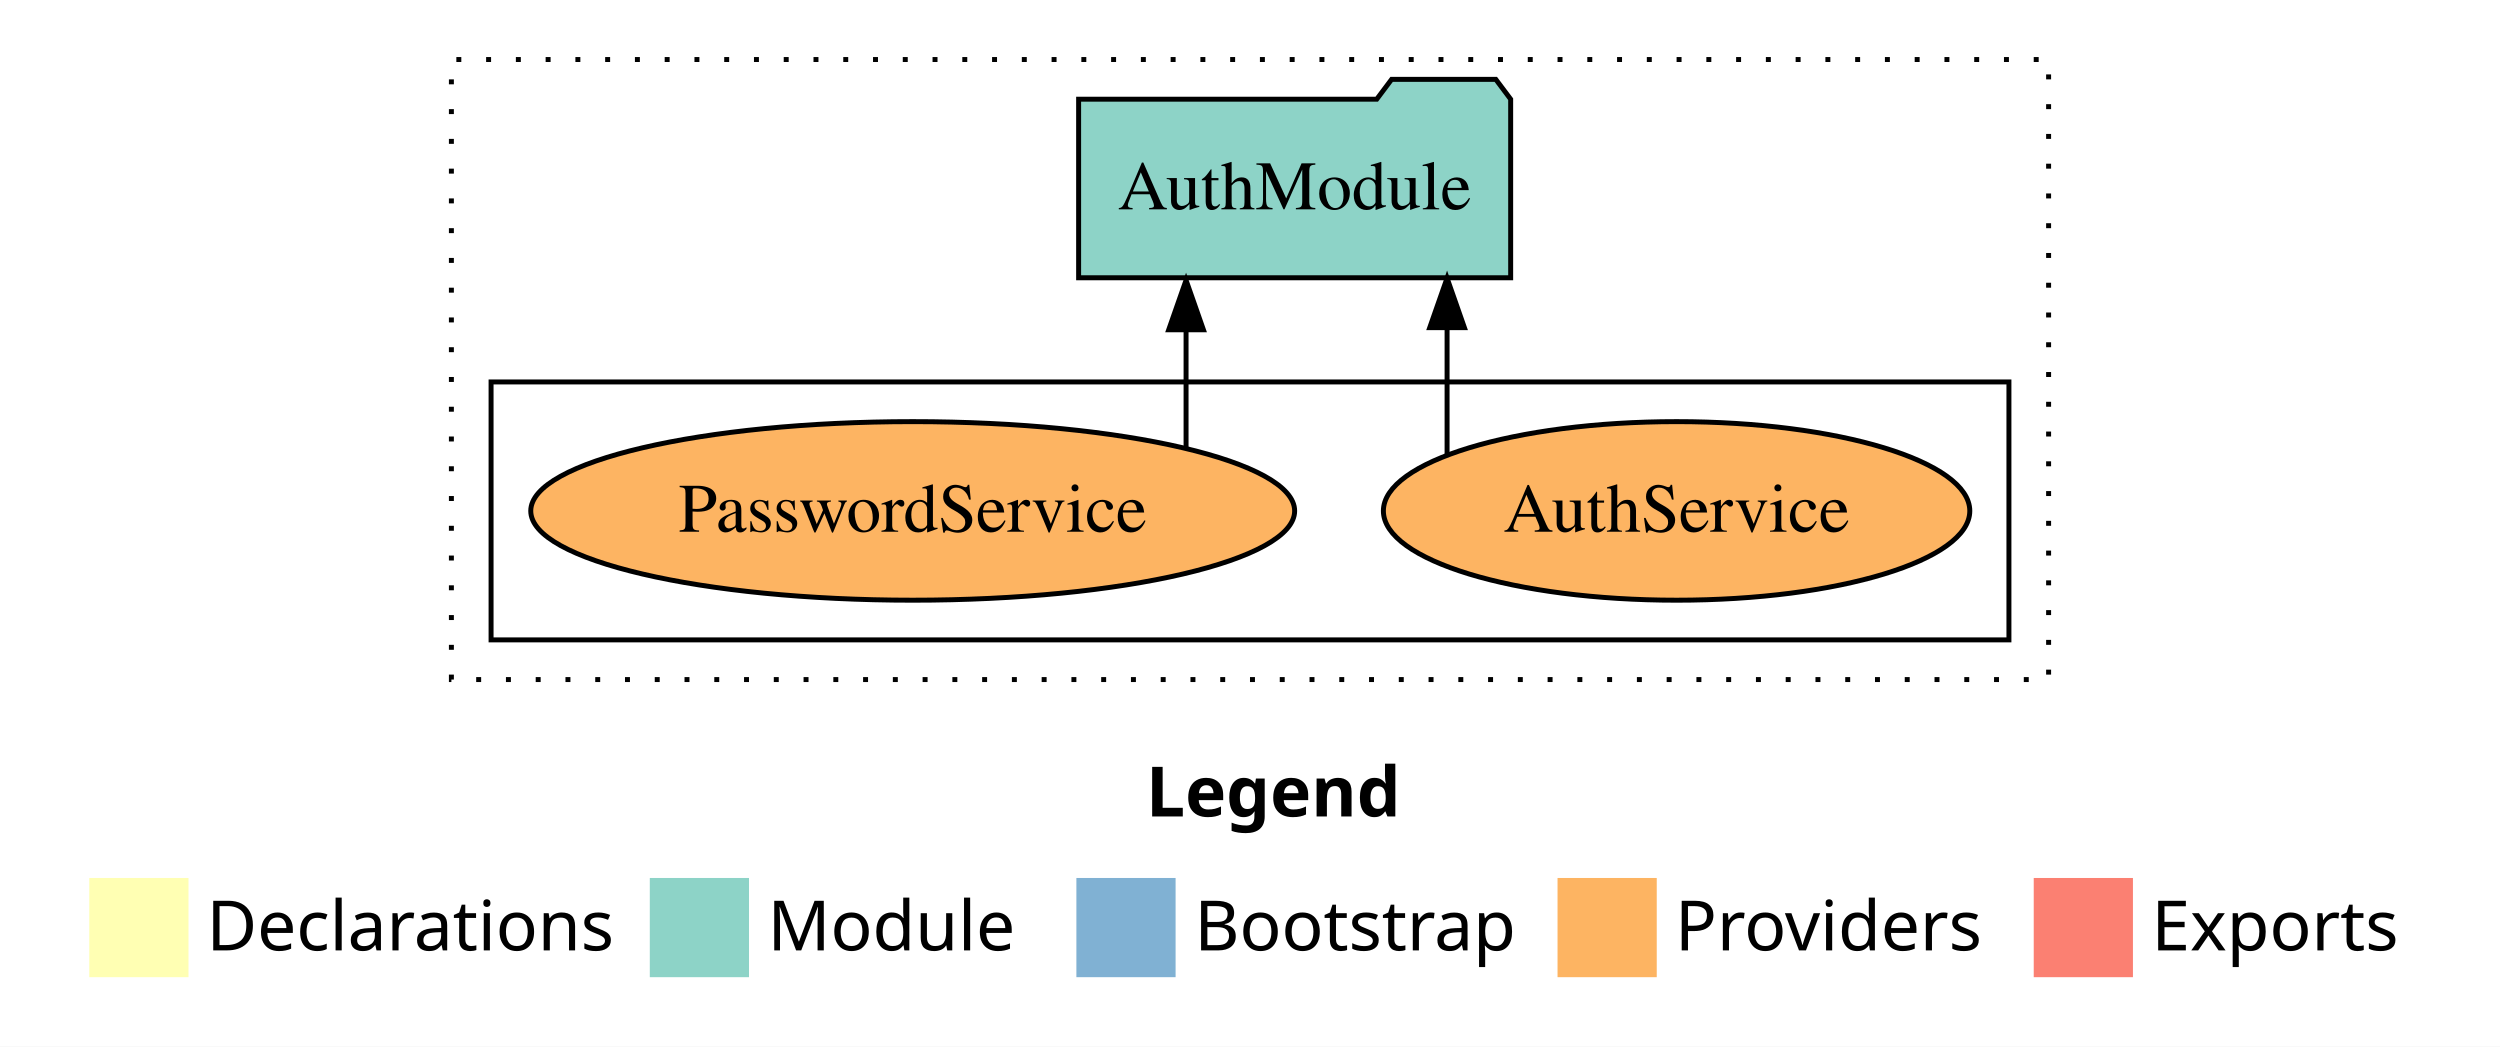
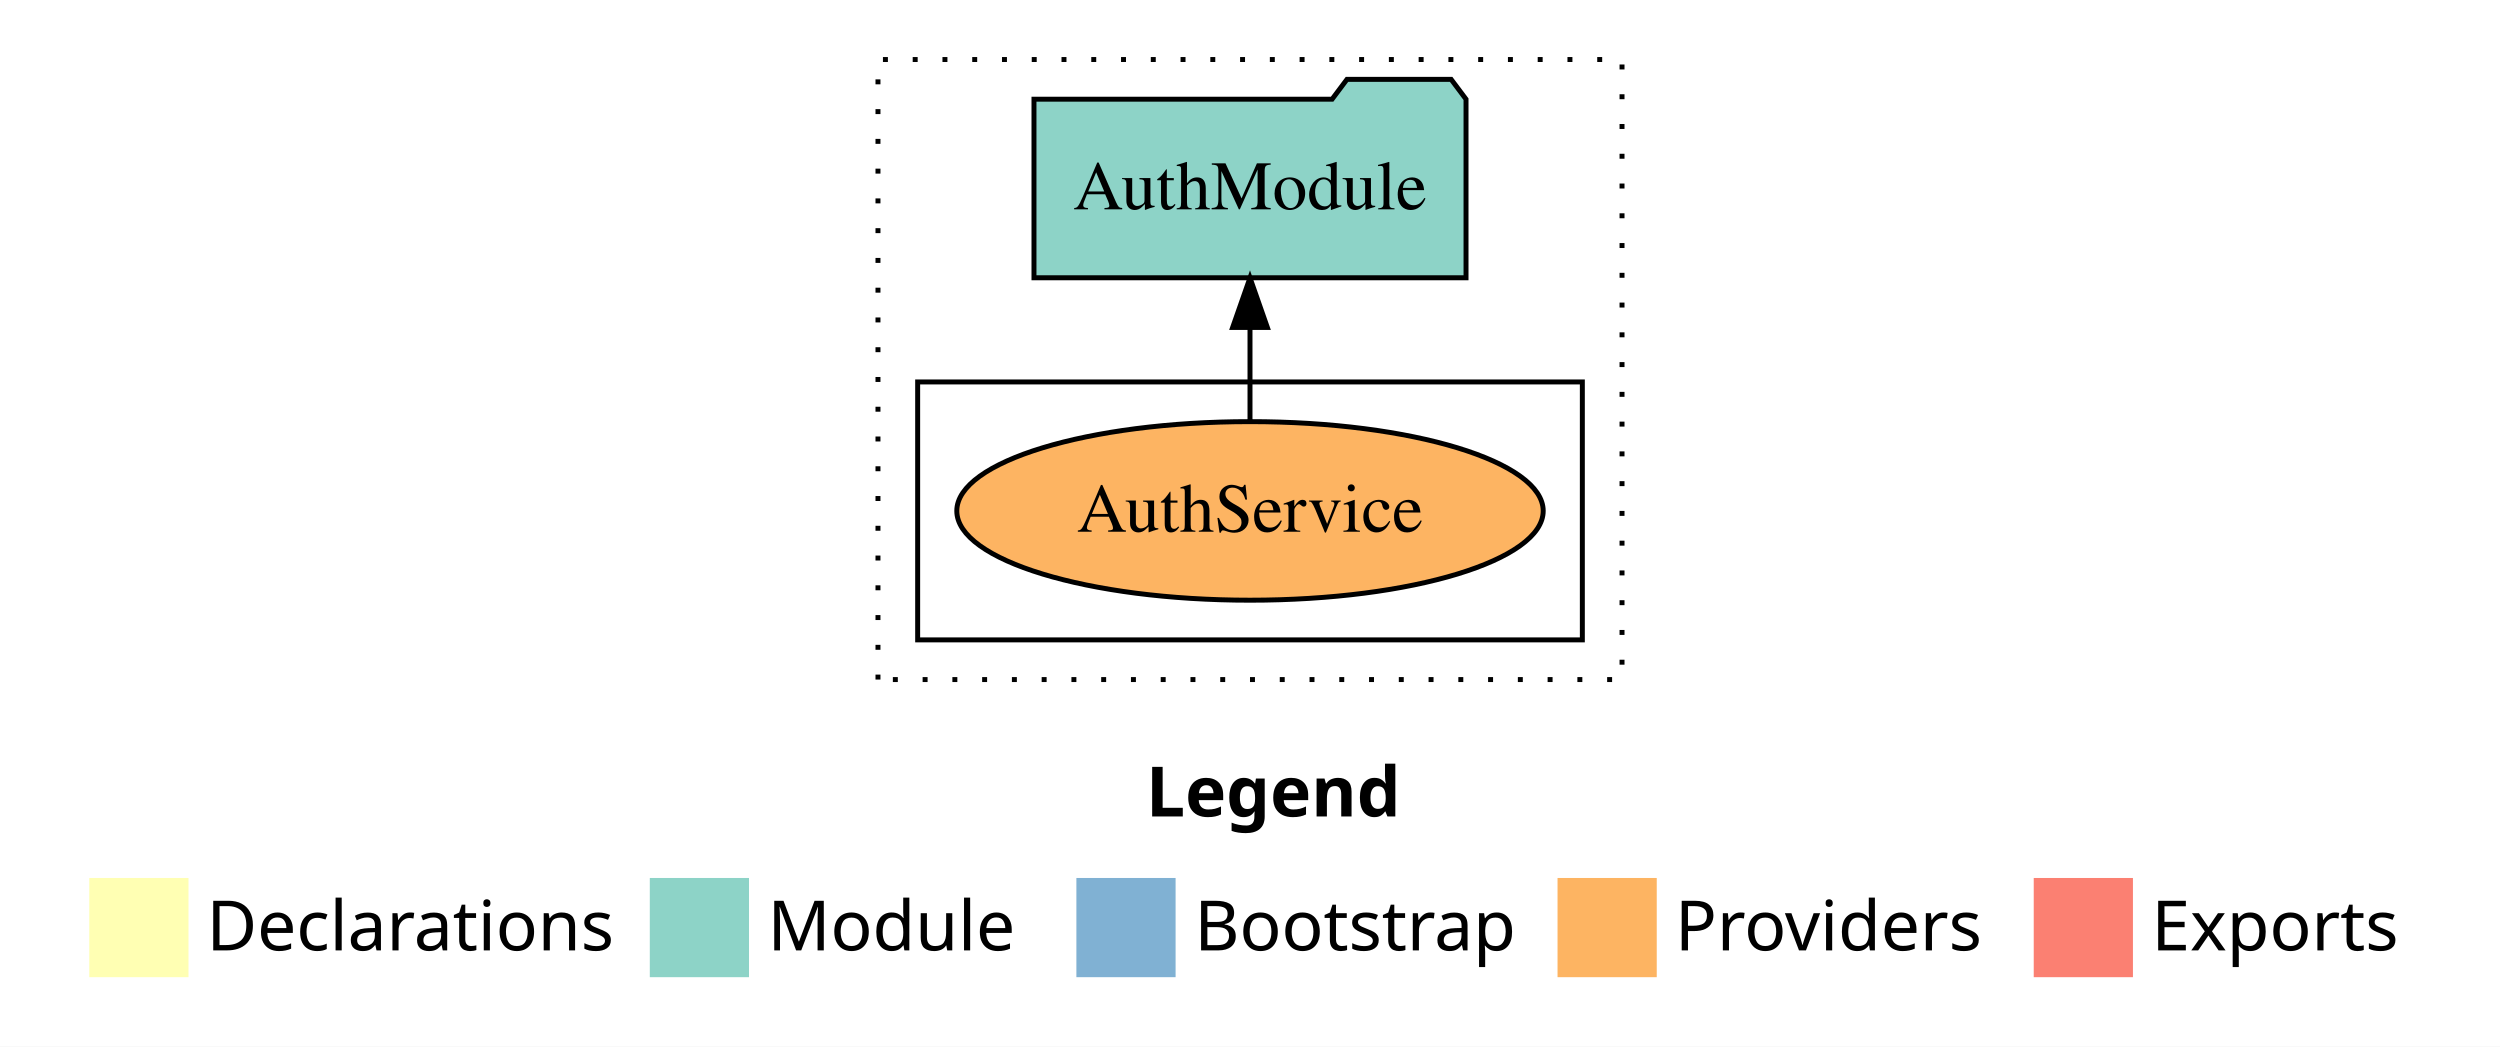
<svg xmlns="http://www.w3.org/2000/svg" width="504pt" height="211pt" viewBox="0.00 0.00 504.00 211.00">
  <g id="graph0" class="graph" transform="scale(1 1) rotate(0) translate(4 207)">
    <polygon fill="white" stroke="transparent" points="-4,4 -4,-207 500,-207 500,4 -4,4" />
    <text text-anchor="start" x="227.01" y="-42.4" font-family="Times-12" font-weight="bold" font-size="14.00">Legend</text>
    <polygon fill="#ffffb3" stroke="transparent" points="14,-10 14,-30 34,-30 34,-10 14,-10" />
    <text text-anchor="start" x="37.63" y="-15.4" font-family="Times-12" font-size="14.00">  Declarations</text>
    <polygon fill="#8dd3c7" stroke="transparent" points="127,-10 127,-30 147,-30 147,-10 127,-10" />
    <text text-anchor="start" x="150.73" y="-15.4" font-family="Times-12" font-size="14.00">  Module</text>
    <polygon fill="#80b1d3" stroke="transparent" points="213,-10 213,-30 233,-30 233,-10 213,-10" />
    <text text-anchor="start" x="236.78" y="-15.4" font-family="Times-12" font-size="14.00">  Bootstrap</text>
    <polygon fill="#fdb462" stroke="transparent" points="310,-10 310,-30 330,-30 330,-10 310,-10" />
    <text text-anchor="start" x="333.67" y="-15.4" font-family="Times-12" font-size="14.00">  Providers</text>
    <polygon fill="#fb8072" stroke="transparent" points="406,-10 406,-30 426,-30 426,-10 406,-10" />
    <text text-anchor="start" x="429.73" y="-15.4" font-family="Times-12" font-size="14.00">  Exports</text>
    <g id="clust1" class="cluster">
-       <polygon fill="none" stroke="black" stroke-dasharray="1,5" points="87,-70 87,-195 409,-195 409,-70 87,-70" />
+       <polygon fill="none" stroke="black" stroke-dasharray="1,5" points="173,-70 173,-195 323,-195 323,-70 173,-70" />
    </g>
    <g id="clust6" class="cluster">
-       <polygon fill="none" stroke="black" points="95,-78 95,-130 401,-130 401,-78 95,-78" />
+       <polygon fill="none" stroke="black" points="181,-78 181,-130 315,-130 315,-78 181,-78" />
    </g>
    <g id="node1" class="node">
-       <ellipse fill="#fdb462" stroke="black" cx="334" cy="-104" rx="59.11" ry="18" />
-       <text text-anchor="middle" x="334" y="-99.8" font-family="Times,serif" font-size="14.00">AuthService</text>
+       <ellipse fill="#fdb462" stroke="black" cx="248" cy="-104" rx="59.11" ry="18" />
+       <text text-anchor="middle" x="248" y="-99.8" font-family="Times,serif" font-size="14.00">AuthService</text>
    </g>
-     <g id="node3" class="node">
-       <polygon fill="#8dd3c7" stroke="black" points="300.55,-187 297.55,-191 276.55,-191 273.55,-187 213.45,-187 213.45,-151 300.55,-151 300.55,-187" />
-       <text text-anchor="middle" x="257" y="-164.8" font-family="Times,serif" font-size="14.00">AuthModule</text>
+     <g id="node2" class="node">
+       <polygon fill="#8dd3c7" stroke="black" points="291.55,-187 288.55,-191 267.55,-191 264.55,-187 204.45,-187 204.45,-151 291.55,-151 291.55,-187" />
+       <text text-anchor="middle" x="248" y="-164.8" font-family="Times,serif" font-size="14.00">AuthModule</text>
    </g>
    <g id="edge1" class="edge">
-       <path fill="none" stroke="black" d="M287.73,-115.32C287.73,-115.32 287.73,-140.94 287.73,-140.94" />
-       <polygon fill="black" stroke="black" points="284.23,-140.94 287.73,-150.94 291.23,-140.94 284.23,-140.94" />
-     </g>
-     <g id="node2" class="node">
-       <ellipse fill="#fdb462" stroke="black" cx="180" cy="-104" rx="77" ry="18" />
-       <text text-anchor="middle" x="180" y="-99.8" font-family="Times,serif" font-size="14.00">PasswordService</text>
-     </g>
-     <g id="edge2" class="edge">
-       <path fill="none" stroke="black" d="M235.11,-116.84C235.11,-116.84 235.11,-140.52 235.11,-140.52" />
-       <polygon fill="black" stroke="black" points="231.61,-140.52 235.11,-150.52 238.61,-140.52 231.61,-140.52" />
+       <path fill="none" stroke="black" d="M248,-122.11C248,-122.11 248,-140.99 248,-140.99" />
+       <polygon fill="black" stroke="black" points="244.5,-140.99 248,-150.99 251.5,-140.99 244.5,-140.99" />
    </g>
  </g>
</svg>
